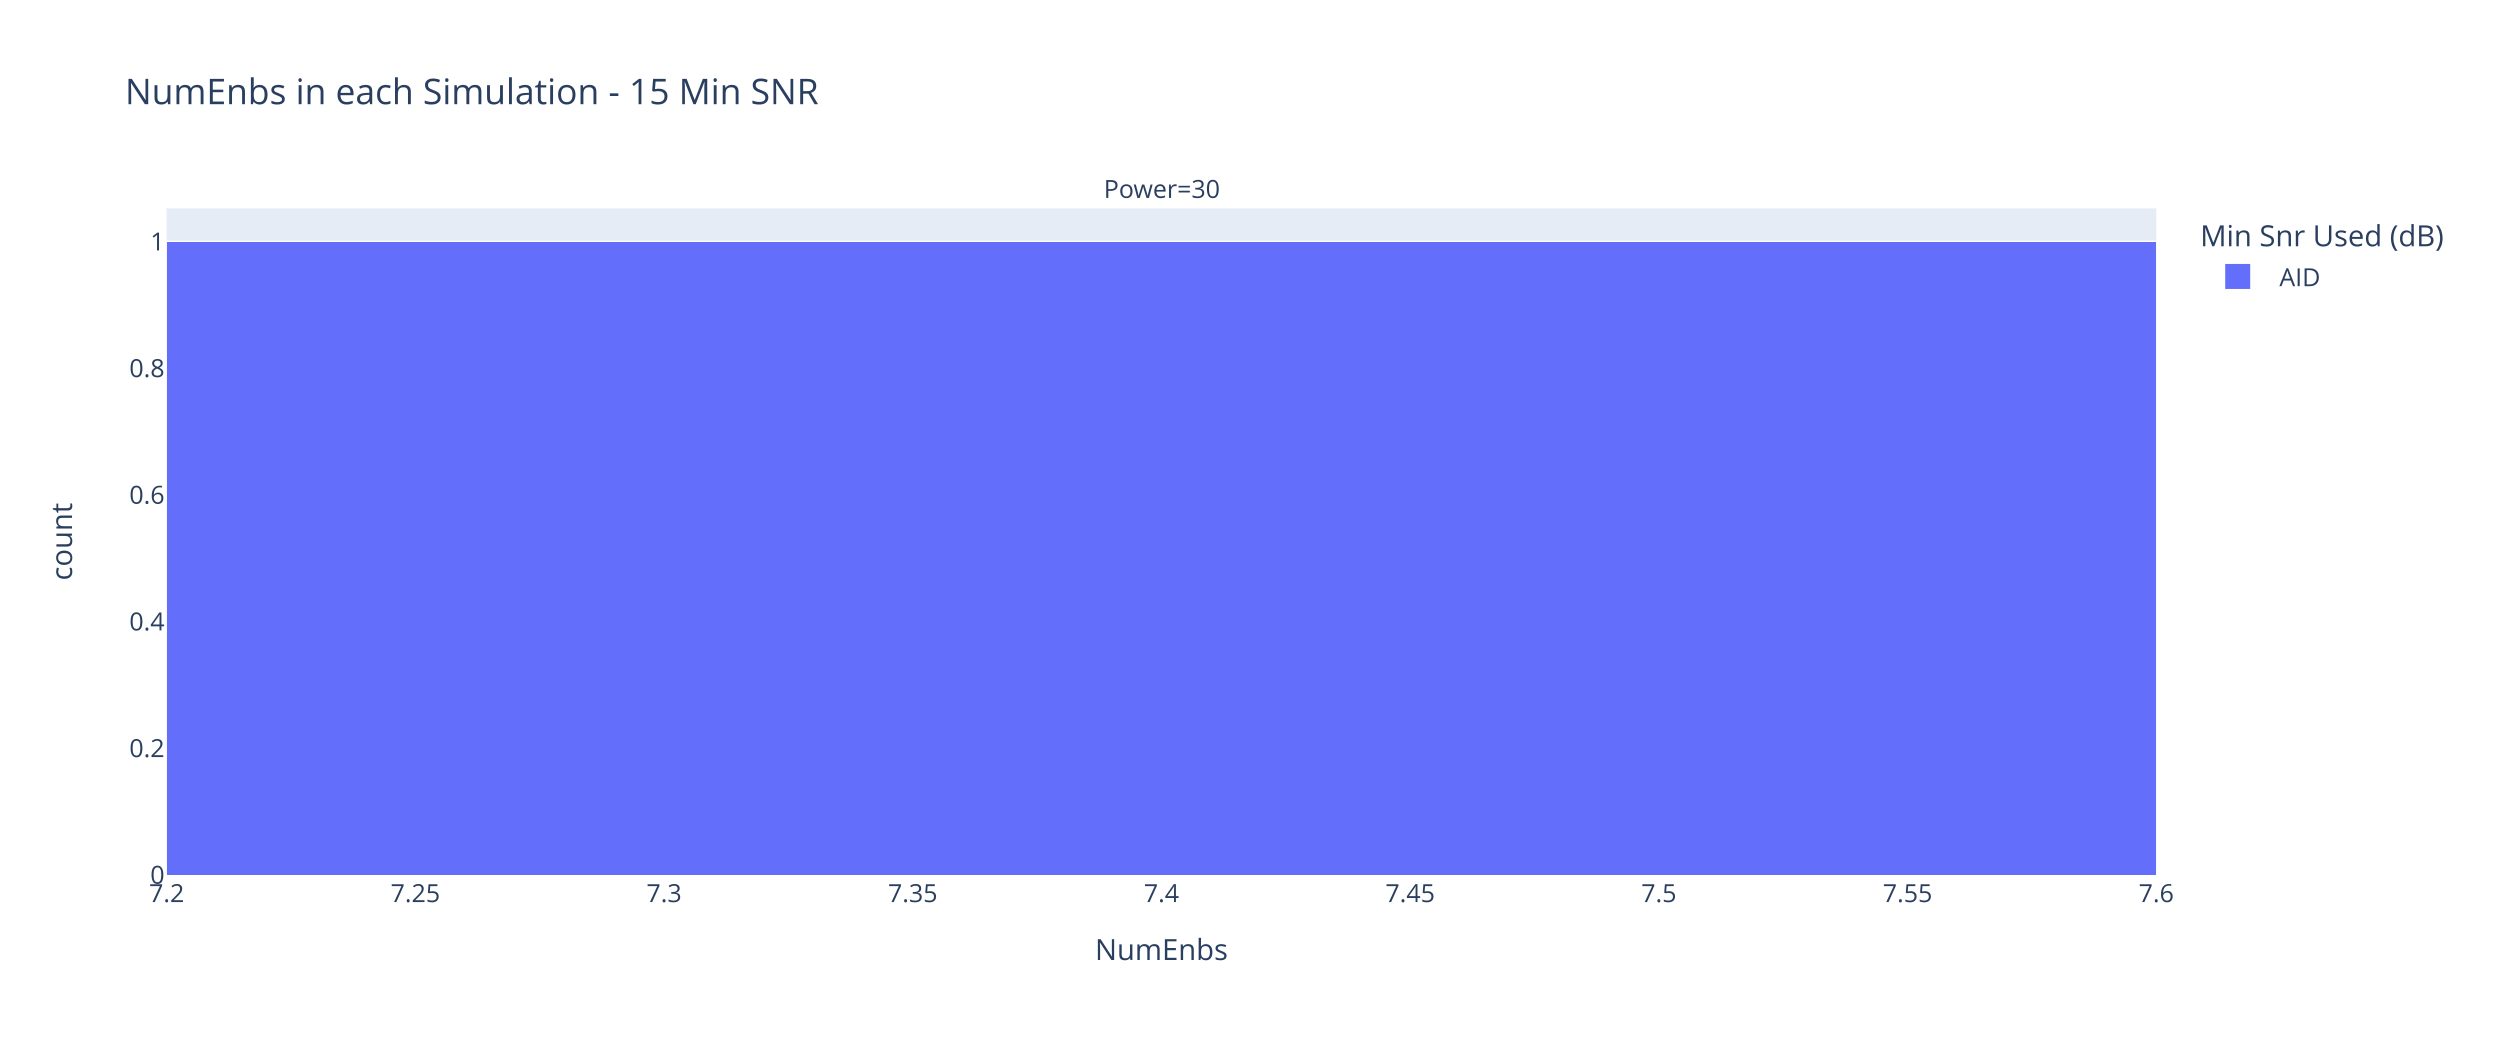
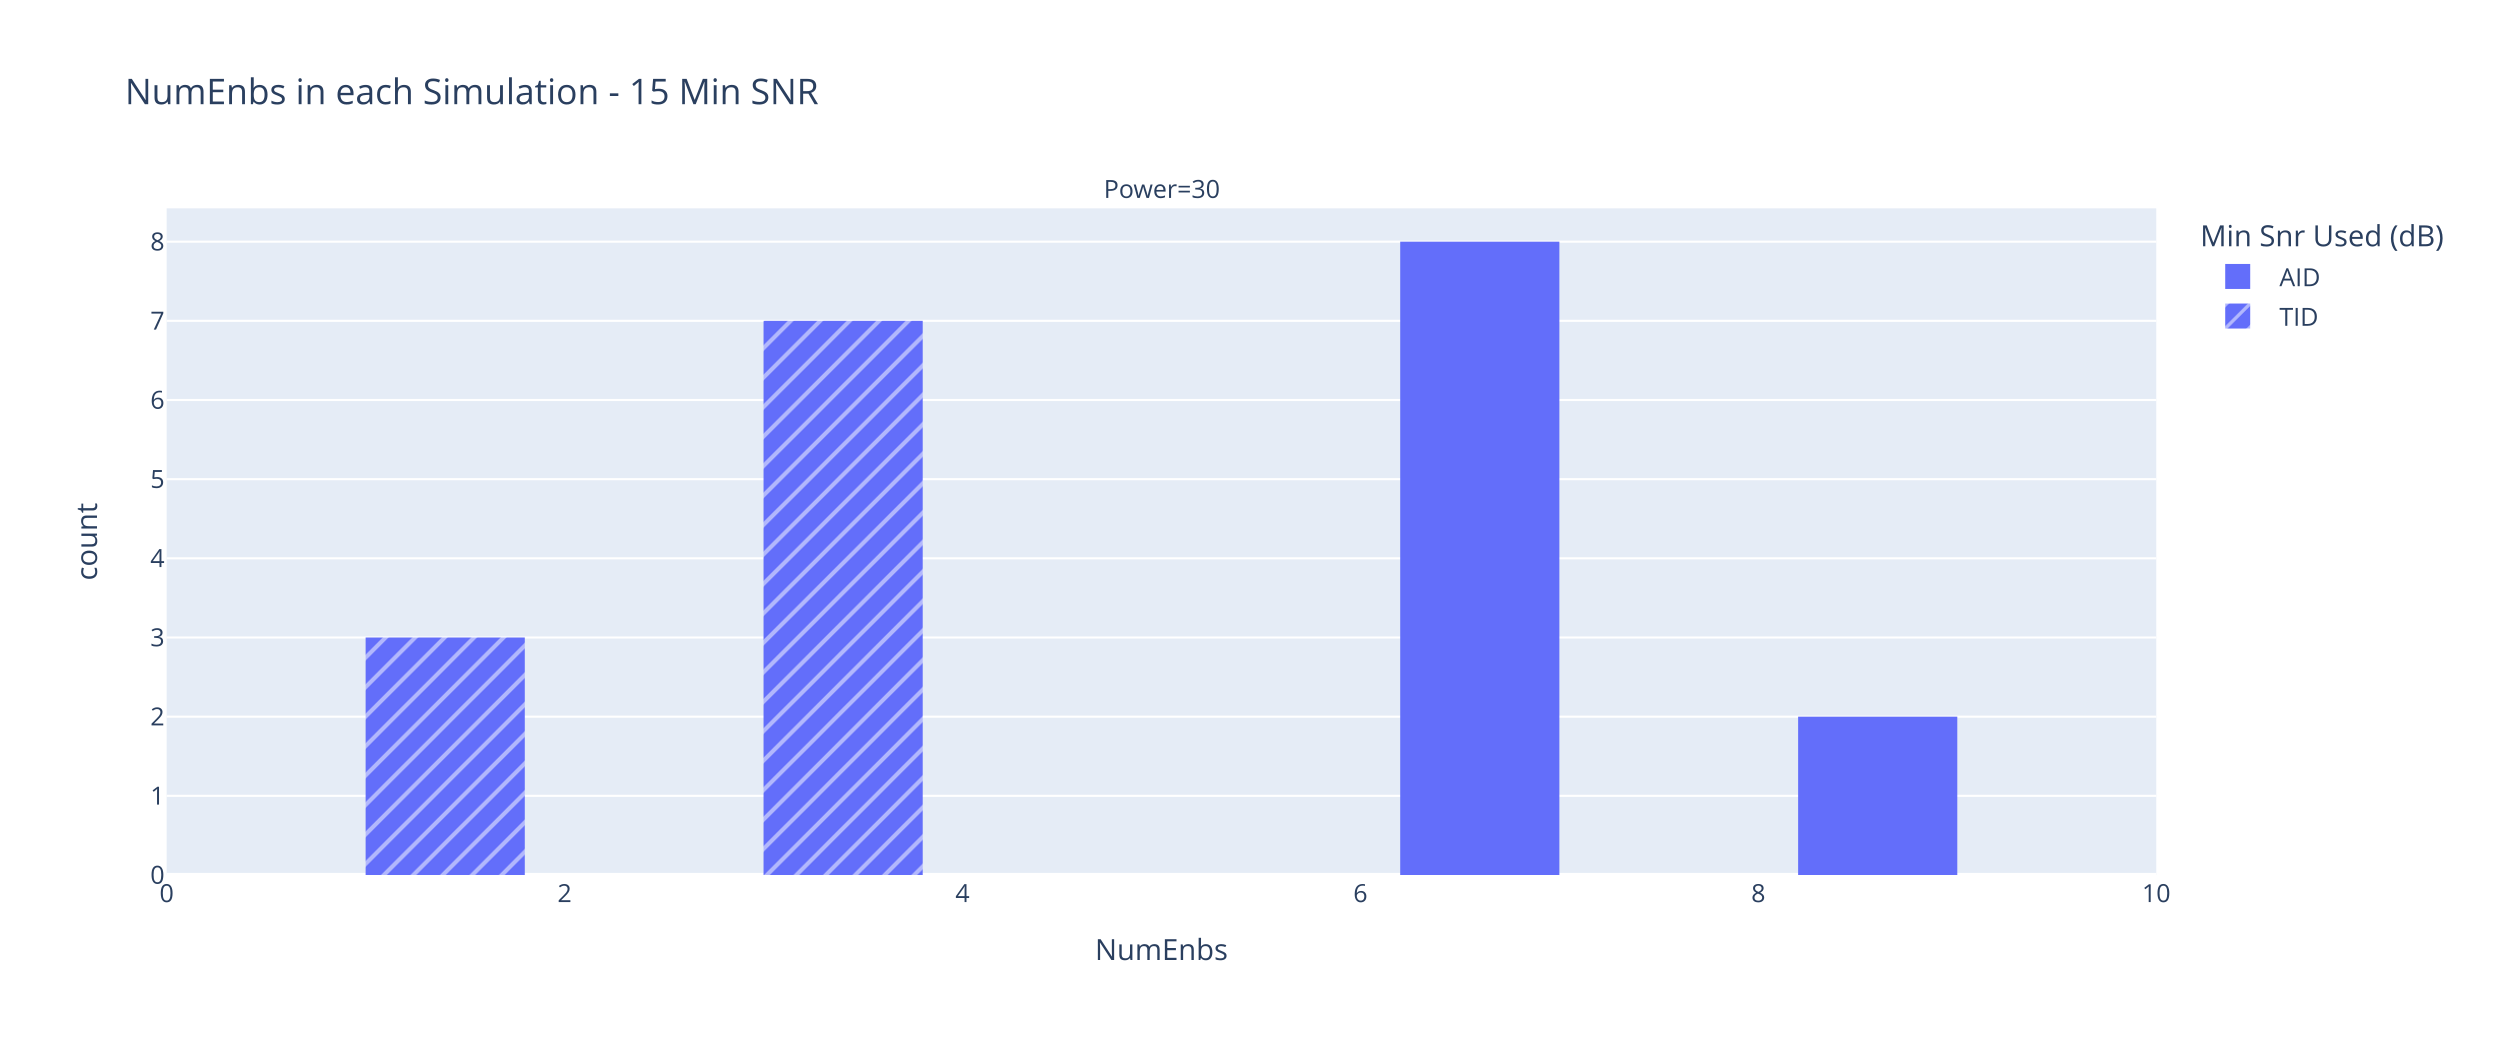
<svg xmlns="http://www.w3.org/2000/svg" class="main-svg" width="1200" height="500" style="" viewBox="0 0 1200 500">
  <rect x="0" y="0" width="1200" height="500" style="fill: rgb(255, 255, 255); fill-opacity: 1;" />
-   <defs id="defs-74cdac">
+   <defs id="defs-346758">
    <g class="clips">
-       <clipPath id="clip74cdacxyplot" class="plotclip">
+       <clipPath id="clip346758xyplot" class="plotclip">
        <rect width="955" height="320" />
      </clipPath>
-       <clipPath class="axesclip" id="clip74cdacx">
+       <clipPath class="axesclip" id="clip346758x">
        <rect x="80" y="0" width="955" height="500" />
      </clipPath>
-       <clipPath class="axesclip" id="clip74cdacy">
+       <clipPath class="axesclip" id="clip346758y">
        <rect x="0" y="100" width="1200" height="320" />
      </clipPath>
-       <clipPath class="axesclip" id="clip74cdacxy">
+       <clipPath class="axesclip" id="clip346758xy">
        <rect x="80" y="100" width="955" height="320" />
      </clipPath>
    </g>
    <g class="gradients" />
-     <g class="patterns" />
+     <g class="patterns">
+       <pattern id="p346758-legend-de9ea8" width="14.142px" height="14.142px" patternUnits="userSpaceOnUse" patternTransform="scale(0.8)">
+         <rect width="14.142px" height="14.142px" fill="rgb(99, 110, 250)" fill-opacity="1" />
+         <path d="M-3.536,3.536l7.071,-7.071M0,14.142L14.142,0M10.607,17.678l7.071,-7.071" opacity="0.5" stroke="rgb(255, 255, 255)" stroke-width="2px" />
+       </pattern>
+       <pattern id="p346758-de9ea8" width="14.142px" height="14.142px" patternUnits="userSpaceOnUse" patternTransform="">
+         <rect width="14.142px" height="14.142px" fill="rgb(99, 110, 250)" fill-opacity="1" />
+         <path d="M-3.536,3.536l7.071,-7.071M0,14.142L14.142,0M10.607,17.678l7.071,-7.071" opacity="0.5" stroke="rgb(255, 255, 255)" stroke-width="2px" />
+       </pattern>
+     </g>
  </defs>
  <g class="bglayer">
    <rect class="bg" x="80" y="100" width="955" height="320" style="fill: rgb(229, 236, 246); fill-opacity: 1; stroke-width: 0;" />
  </g>
  <g class="layer-below">
    <g class="imagelayer" />
    <g class="shapelayer" />
  </g>
  <g class="cartesianlayer">
    <g class="subplot xy">
      <g class="layer-subplot">
        <g class="shapelayer" />
        <g class="imagelayer" />
      </g>
      <g class="minor-gridlayer">
        <g class="x" />
        <g class="y" />
      </g>
      <g class="gridlayer">
        <g class="x" />
        <g class="y">
-           <path class="ygrid crisp" transform="translate(0,359.2)" d="M80,0h955" style="stroke: rgb(255, 255, 255); stroke-opacity: 1; stroke-width: 1px;" />
-           <path class="ygrid crisp" transform="translate(0,298.4)" d="M80,0h955" style="stroke: rgb(255, 255, 255); stroke-opacity: 1; stroke-width: 1px;" />
-           <path class="ygrid crisp" transform="translate(0,237.6)" d="M80,0h955" style="stroke: rgb(255, 255, 255); stroke-opacity: 1; stroke-width: 1px;" />
-           <path class="ygrid crisp" transform="translate(0,176.8)" d="M80,0h955" style="stroke: rgb(255, 255, 255); stroke-opacity: 1; stroke-width: 1px;" />
+           <path class="ygrid crisp" transform="translate(0,382)" d="M80,0h955" style="stroke: rgb(255, 255, 255); stroke-opacity: 1; stroke-width: 1px;" />
+           <path class="ygrid crisp" transform="translate(0,344)" d="M80,0h955" style="stroke: rgb(255, 255, 255); stroke-opacity: 1; stroke-width: 1px;" />
+           <path class="ygrid crisp" transform="translate(0,306)" d="M80,0h955" style="stroke: rgb(255, 255, 255); stroke-opacity: 1; stroke-width: 1px;" />
+           <path class="ygrid crisp" transform="translate(0,268)" d="M80,0h955" style="stroke: rgb(255, 255, 255); stroke-opacity: 1; stroke-width: 1px;" />
+           <path class="ygrid crisp" transform="translate(0,230)" d="M80,0h955" style="stroke: rgb(255, 255, 255); stroke-opacity: 1; stroke-width: 1px;" />
+           <path class="ygrid crisp" transform="translate(0,192)" d="M80,0h955" style="stroke: rgb(255, 255, 255); stroke-opacity: 1; stroke-width: 1px;" />
+           <path class="ygrid crisp" transform="translate(0,154)" d="M80,0h955" style="stroke: rgb(255, 255, 255); stroke-opacity: 1; stroke-width: 1px;" />
          <path class="ygrid crisp" transform="translate(0,116)" d="M80,0h955" style="stroke: rgb(255, 255, 255); stroke-opacity: 1; stroke-width: 1px;" />
        </g>
      </g>
      <g class="zerolinelayer">
        <path class="yzl zl crisp" transform="translate(0,420)" d="M80,0h955" style="stroke: rgb(255, 255, 255); stroke-opacity: 1; stroke-width: 2px;" />
      </g>
      <path class="xlines-below" />
      <path class="ylines-below" />
      <g class="overlines-below" />
      <g class="xaxislayer-below" />
      <g class="yaxislayer-below" />
      <g class="overaxes-below" />
-       <g class="plot" transform="translate(80,100)" clip-path="url(#clip74cdacxyplot)">
+       <g class="plot" transform="translate(80,100)" clip-path="url(#clip346758xyplot)">
        <g class="barlayer mlayer">
-           <g class="trace bars" shape-rendering="crispEdges" style="opacity: 1;">
+           <g class="trace bars" style="opacity: 1;">
            <g class="points">
              <g class="point">
-                 <path d="M0,320V16H477.5V320Z" style="vector-effect: non-scaling-stroke; opacity: 1; stroke-width: 0px; fill: rgb(99, 110, 250); fill-opacity: 1;" />
-               </g>
-               <g class="point">
-                 <path d="M477.5,320V16H955V320Z" style="vector-effect: non-scaling-stroke; opacity: 1; stroke-width: 0px; fill: rgb(99, 110, 250); fill-opacity: 1;" />
+                 <path d="M592.1,320V16H668.5V320Z" style="vector-effect: non-scaling-stroke; opacity: 1; stroke-width: 0px; fill: rgb(99, 110, 250); fill-opacity: 1;" />
+               </g>
+               <g class="point">
+                 <path d="M783.1,320V244H859.5V320Z" style="vector-effect: non-scaling-stroke; opacity: 1; stroke-width: 0px; fill: rgb(99, 110, 250); fill-opacity: 1;" />
+               </g>
+             </g>
+           </g>
+           <g class="trace bars" style="opacity: 1;">
+             <g class="points">
+               <g class="point">
+                 <path d="M95.5,320V206H171.9V320Z" class="pattern_filled" style="vector-effect: non-scaling-stroke; opacity: 1; stroke-width: 0px; fill: url('#p346758-de9ea8');" />
+               </g>
+               <g class="point">
+                 <path d="M286.5,320V54H362.9V320Z" class="pattern_filled" style="vector-effect: non-scaling-stroke; opacity: 1; stroke-width: 0px; fill: url('#p346758-de9ea8');" />
              </g>
            </g>
          </g>
        </g>
      </g>
      <g class="overplot" />
      <path class="xlines-above crisp" d="M0,0" style="fill: none;" />
      <path class="ylines-above crisp" d="M0,0" style="fill: none;" />
      <g class="overlines-above" />
      <g class="xaxislayer-above">
        <g class="xtick">
-           <text text-anchor="middle" x="0" y="433" transform="translate(80,0)" style="font-family: 'Open Sans', verdana, arial, sans-serif; font-size: 12px; fill: rgb(42, 63, 95); fill-opacity: 1; white-space: pre; opacity: 1;">7.2</text>
-         </g>
-         <g class="xtick">
-           <text text-anchor="middle" x="0" y="433" style="font-family: 'Open Sans', verdana, arial, sans-serif; font-size: 12px; fill: rgb(42, 63, 95); fill-opacity: 1; white-space: pre; opacity: 1;" transform="translate(199.37,0)">7.25</text>
-         </g>
-         <g class="xtick">
-           <text text-anchor="middle" x="0" y="433" style="font-family: 'Open Sans', verdana, arial, sans-serif; font-size: 12px; fill: rgb(42, 63, 95); fill-opacity: 1; white-space: pre; opacity: 1;" transform="translate(318.75,0)">7.3</text>
-         </g>
-         <g class="xtick">
-           <text text-anchor="middle" x="0" y="433" style="font-family: 'Open Sans', verdana, arial, sans-serif; font-size: 12px; fill: rgb(42, 63, 95); fill-opacity: 1; white-space: pre; opacity: 1;" transform="translate(438.12,0)">7.35</text>
-         </g>
-         <g class="xtick">
-           <text text-anchor="middle" x="0" y="433" style="font-family: 'Open Sans', verdana, arial, sans-serif; font-size: 12px; fill: rgb(42, 63, 95); fill-opacity: 1; white-space: pre; opacity: 1;" transform="translate(557.5,0)">7.4</text>
-         </g>
-         <g class="xtick">
-           <text text-anchor="middle" x="0" y="433" style="font-family: 'Open Sans', verdana, arial, sans-serif; font-size: 12px; fill: rgb(42, 63, 95); fill-opacity: 1; white-space: pre; opacity: 1;" transform="translate(676.88,0)">7.45</text>
-         </g>
-         <g class="xtick">
-           <text text-anchor="middle" x="0" y="433" style="font-family: 'Open Sans', verdana, arial, sans-serif; font-size: 12px; fill: rgb(42, 63, 95); fill-opacity: 1; white-space: pre; opacity: 1;" transform="translate(796.25,0)">7.5</text>
-         </g>
-         <g class="xtick">
-           <text text-anchor="middle" x="0" y="433" style="font-family: 'Open Sans', verdana, arial, sans-serif; font-size: 12px; fill: rgb(42, 63, 95); fill-opacity: 1; white-space: pre; opacity: 1;" transform="translate(915.63,0)">7.55</text>
-         </g>
-         <g class="xtick">
-           <text text-anchor="middle" x="0" y="433" style="font-family: 'Open Sans', verdana, arial, sans-serif; font-size: 12px; fill: rgb(42, 63, 95); fill-opacity: 1; white-space: pre; opacity: 1;" transform="translate(1035,0)">7.6</text>
+           <text text-anchor="middle" x="0" y="433" transform="translate(80,0)" style="font-family: 'Open Sans', verdana, arial, sans-serif; font-size: 12px; fill: rgb(42, 63, 95); fill-opacity: 1; white-space: pre; opacity: 1;">0</text>
+         </g>
+         <g class="xtick">
+           <text text-anchor="middle" x="0" y="433" style="font-family: 'Open Sans', verdana, arial, sans-serif; font-size: 12px; fill: rgb(42, 63, 95); fill-opacity: 1; white-space: pre; opacity: 1;" transform="translate(271,0)">2</text>
+         </g>
+         <g class="xtick">
+           <text text-anchor="middle" x="0" y="433" style="font-family: 'Open Sans', verdana, arial, sans-serif; font-size: 12px; fill: rgb(42, 63, 95); fill-opacity: 1; white-space: pre; opacity: 1;" transform="translate(462,0)">4</text>
+         </g>
+         <g class="xtick">
+           <text text-anchor="middle" x="0" y="433" style="font-family: 'Open Sans', verdana, arial, sans-serif; font-size: 12px; fill: rgb(42, 63, 95); fill-opacity: 1; white-space: pre; opacity: 1;" transform="translate(653,0)">6</text>
+         </g>
+         <g class="xtick">
+           <text text-anchor="middle" x="0" y="433" style="font-family: 'Open Sans', verdana, arial, sans-serif; font-size: 12px; fill: rgb(42, 63, 95); fill-opacity: 1; white-space: pre; opacity: 1;" transform="translate(844,0)">8</text>
+         </g>
+         <g class="xtick">
+           <text text-anchor="middle" x="0" y="433" style="font-family: 'Open Sans', verdana, arial, sans-serif; font-size: 12px; fill: rgb(42, 63, 95); fill-opacity: 1; white-space: pre; opacity: 1;" transform="translate(1035,0)">10</text>
        </g>
      </g>
      <g class="yaxislayer-above">
        <g class="ytick">
          <text text-anchor="end" x="79" y="4.2" transform="translate(0,420)" style="font-family: 'Open Sans', verdana, arial, sans-serif; font-size: 12px; fill: rgb(42, 63, 95); fill-opacity: 1; white-space: pre; opacity: 1;">0</text>
        </g>
        <g class="ytick">
-           <text text-anchor="end" x="79" y="4.2" style="font-family: 'Open Sans', verdana, arial, sans-serif; font-size: 12px; fill: rgb(42, 63, 95); fill-opacity: 1; white-space: pre; opacity: 1;" transform="translate(0,359.2)">0.2</text>
-         </g>
-         <g class="ytick">
-           <text text-anchor="end" x="79" y="4.2" style="font-family: 'Open Sans', verdana, arial, sans-serif; font-size: 12px; fill: rgb(42, 63, 95); fill-opacity: 1; white-space: pre; opacity: 1;" transform="translate(0,298.4)">0.4</text>
-         </g>
-         <g class="ytick">
-           <text text-anchor="end" x="79" y="4.2" style="font-family: 'Open Sans', verdana, arial, sans-serif; font-size: 12px; fill: rgb(42, 63, 95); fill-opacity: 1; white-space: pre; opacity: 1;" transform="translate(0,237.6)">0.6</text>
-         </g>
-         <g class="ytick">
-           <text text-anchor="end" x="79" y="4.2" style="font-family: 'Open Sans', verdana, arial, sans-serif; font-size: 12px; fill: rgb(42, 63, 95); fill-opacity: 1; white-space: pre; opacity: 1;" transform="translate(0,176.8)">0.8</text>
-         </g>
-         <g class="ytick">
-           <text text-anchor="end" x="79" y="4.2" style="font-family: 'Open Sans', verdana, arial, sans-serif; font-size: 12px; fill: rgb(42, 63, 95); fill-opacity: 1; white-space: pre; opacity: 1;" transform="translate(0,116)">1</text>
+           <text text-anchor="end" x="79" y="4.2" style="font-family: 'Open Sans', verdana, arial, sans-serif; font-size: 12px; fill: rgb(42, 63, 95); fill-opacity: 1; white-space: pre; opacity: 1;" transform="translate(0,382)">1</text>
+         </g>
+         <g class="ytick">
+           <text text-anchor="end" x="79" y="4.2" style="font-family: 'Open Sans', verdana, arial, sans-serif; font-size: 12px; fill: rgb(42, 63, 95); fill-opacity: 1; white-space: pre; opacity: 1;" transform="translate(0,344)">2</text>
+         </g>
+         <g class="ytick">
+           <text text-anchor="end" x="79" y="4.2" style="font-family: 'Open Sans', verdana, arial, sans-serif; font-size: 12px; fill: rgb(42, 63, 95); fill-opacity: 1; white-space: pre; opacity: 1;" transform="translate(0,306)">3</text>
+         </g>
+         <g class="ytick">
+           <text text-anchor="end" x="79" y="4.2" style="font-family: 'Open Sans', verdana, arial, sans-serif; font-size: 12px; fill: rgb(42, 63, 95); fill-opacity: 1; white-space: pre; opacity: 1;" transform="translate(0,268)">4</text>
+         </g>
+         <g class="ytick">
+           <text text-anchor="end" x="79" y="4.2" style="font-family: 'Open Sans', verdana, arial, sans-serif; font-size: 12px; fill: rgb(42, 63, 95); fill-opacity: 1; white-space: pre; opacity: 1;" transform="translate(0,230)">5</text>
+         </g>
+         <g class="ytick">
+           <text text-anchor="end" x="79" y="4.2" style="font-family: 'Open Sans', verdana, arial, sans-serif; font-size: 12px; fill: rgb(42, 63, 95); fill-opacity: 1; white-space: pre; opacity: 1;" transform="translate(0,192)">6</text>
+         </g>
+         <g class="ytick">
+           <text text-anchor="end" x="79" y="4.2" style="font-family: 'Open Sans', verdana, arial, sans-serif; font-size: 12px; fill: rgb(42, 63, 95); fill-opacity: 1; white-space: pre; opacity: 1;" transform="translate(0,154)">7</text>
+         </g>
+         <g class="ytick">
+           <text text-anchor="end" x="79" y="4.2" style="font-family: 'Open Sans', verdana, arial, sans-serif; font-size: 12px; fill: rgb(42, 63, 95); fill-opacity: 1; white-space: pre; opacity: 1;" transform="translate(0,116)">8</text>
        </g>
      </g>
      <g class="overaxes-above" />
    </g>
  </g>
  <g class="polarlayer" />
  <g class="smithlayer" />
  <g class="ternarylayer" />
  <g class="geolayer" />
  <g class="funnelarealayer" />
  <g class="pielayer" />
  <g class="iciclelayer" />
  <g class="treemaplayer" />
  <g class="sunburstlayer" />
  <g class="glimages" />
-   <defs id="topdefs-74cdac">
+   <defs id="topdefs-346758">
    <g class="clips" />
-     <clipPath id="legend74cdac">
-       <rect width="134" height="48" x="0" y="0" />
+     <clipPath id="legend346758">
+       <rect width="134" height="67" x="0" y="0" />
    </clipPath>
  </defs>
  <g class="layer-above">
    <g class="imagelayer" />
    <g class="shapelayer" />
  </g>
  <g class="infolayer">
    <g class="legend" pointer-events="all" transform="translate(1054.1,100)">
-       <rect class="bg" shape-rendering="crispEdges" width="134" height="48" x="0" y="0" style="stroke: rgb(68, 68, 68); stroke-opacity: 1; fill: rgb(255, 255, 255); fill-opacity: 1; stroke-width: 0px;" />
-       <g class="scrollbox" transform="" clip-path="url(#legend74cdac)">
+       <rect class="bg" shape-rendering="crispEdges" width="134" height="67" x="0" y="0" style="stroke: rgb(68, 68, 68); stroke-opacity: 1; fill: rgb(255, 255, 255); fill-opacity: 1; stroke-width: 0px;" />
+       <g class="scrollbox" transform="" clip-path="url(#legend346758)">
        <text class="legendtitletext" text-anchor="start" x="2" y="18.2" style="font-family: 'Open Sans', verdana, arial, sans-serif; font-size: 14px; fill: rgb(42, 63, 95); fill-opacity: 1; white-space: pre;">Min Snr Used (dB)</text>
        <g class="groups" transform="">
          <g class="traces" transform="translate(0,32.7)" style="opacity: 1;">
            <text class="legendtext" text-anchor="start" x="40" y="4.68" style="font-family: 'Open Sans', verdana, arial, sans-serif; font-size: 12px; fill: rgb(42, 63, 95); fill-opacity: 1; white-space: pre;">AID</text>
            <g class="layers" style="opacity: 1;">
              <g class="legendfill" />
              <g class="legendlines" />
              <g class="legendsymbols">
                <g class="legendpoints">
                  <path class="legendundefined" d="M6,6H-6V-6H6Z" transform="translate(20,0)" style="stroke-width: 0px; fill: rgb(99, 110, 250); fill-opacity: 1;" />
                </g>
              </g>
            </g>
            <rect class="legendtoggle" x="0" y="-9.5" width="63.5" height="19" style="fill: rgb(0, 0, 0); fill-opacity: 0;" />
          </g>
        </g>
+         <g class="groups" transform="">
+           <g class="traces" transform="translate(0,51.7)" style="opacity: 1;">
+             <text class="legendtext" text-anchor="start" x="40" y="4.68" style="font-family: 'Open Sans', verdana, arial, sans-serif; font-size: 12px; fill: rgb(42, 63, 95); fill-opacity: 1; white-space: pre;">TID</text>
+             <g class="layers" style="opacity: 1;">
+               <g class="legendfill" />
+               <g class="legendlines" />
+               <g class="legendsymbols">
+                 <g class="legendpoints">
+                   <path class="legendundefined pattern_filled" d="M6,6H-6V-6H6Z" transform="translate(20,0)" style="stroke-width: 0px; fill: url('#p346758-legend-de9ea8');" />
+                 </g>
+               </g>
+             </g>
+             <rect class="legendtoggle" x="0" y="-9.5" width="63.5" height="19" style="fill: rgb(0, 0, 0); fill-opacity: 0;" />
+           </g>
+         </g>
      </g>
      <rect class="scrollbar" rx="20" ry="3" width="0" height="0" x="0" y="0" style="fill: rgb(128, 139, 164); fill-opacity: 1;" />
    </g>
    <g class="g-gtitle">
      <text class="gtitle" x="60" y="50" text-anchor="start" dy="0em" style="font-family: 'Open Sans', verdana, arial, sans-serif; font-size: 17px; fill: rgb(42, 63, 95); opacity: 1; font-weight: normal; white-space: pre;">NumEnbs in each Simulation - 15 Min SNR</text>
    </g>
    <g class="g-xtitle">
      <text class="xtitle" x="557.5" y="460.8" text-anchor="middle" style="font-family: 'Open Sans', verdana, arial, sans-serif; font-size: 14px; fill: rgb(42, 63, 95); opacity: 1; font-weight: normal; white-space: pre;">NumEnbs</text>
    </g>
    <g class="g-ytitle">
-       <text class="ytitle" transform="rotate(-90,34.575,260)" x="34.575" y="260" text-anchor="middle" style="font-family: 'Open Sans', verdana, arial, sans-serif; font-size: 14px; fill: rgb(42, 63, 95); opacity: 1; font-weight: normal; white-space: pre;">count</text>
+       <text class="ytitle" transform="rotate(-90,46.55938,260)" x="46.559" y="260" text-anchor="middle" style="font-family: 'Open Sans', verdana, arial, sans-serif; font-size: 14px; fill: rgb(42, 63, 95); opacity: 1; font-weight: normal; white-space: pre;">count</text>
    </g>
    <g class="annotation" data-index="0" style="opacity: 1;">
      <g class="annotation-text-g" transform="rotate(0,557.5,90.5)">
        <g class="cursor-pointer" transform="translate(525,81)">
          <rect class="bg" x="0.5" y="0.5" width="65" height="18" style="stroke-width: 1px; stroke: rgb(0, 0, 0); stroke-opacity: 0; fill: rgb(0, 0, 0); fill-opacity: 0;" />
          <text class="annotation-text" text-anchor="middle" x="32.703" y="14" style="font-family: 'Open Sans', verdana, arial, sans-serif; font-size: 12px; fill: rgb(42, 63, 95); fill-opacity: 1; white-space: pre;">Power=30</text>
        </g>
      </g>
    </g>
  </g>
</svg>
